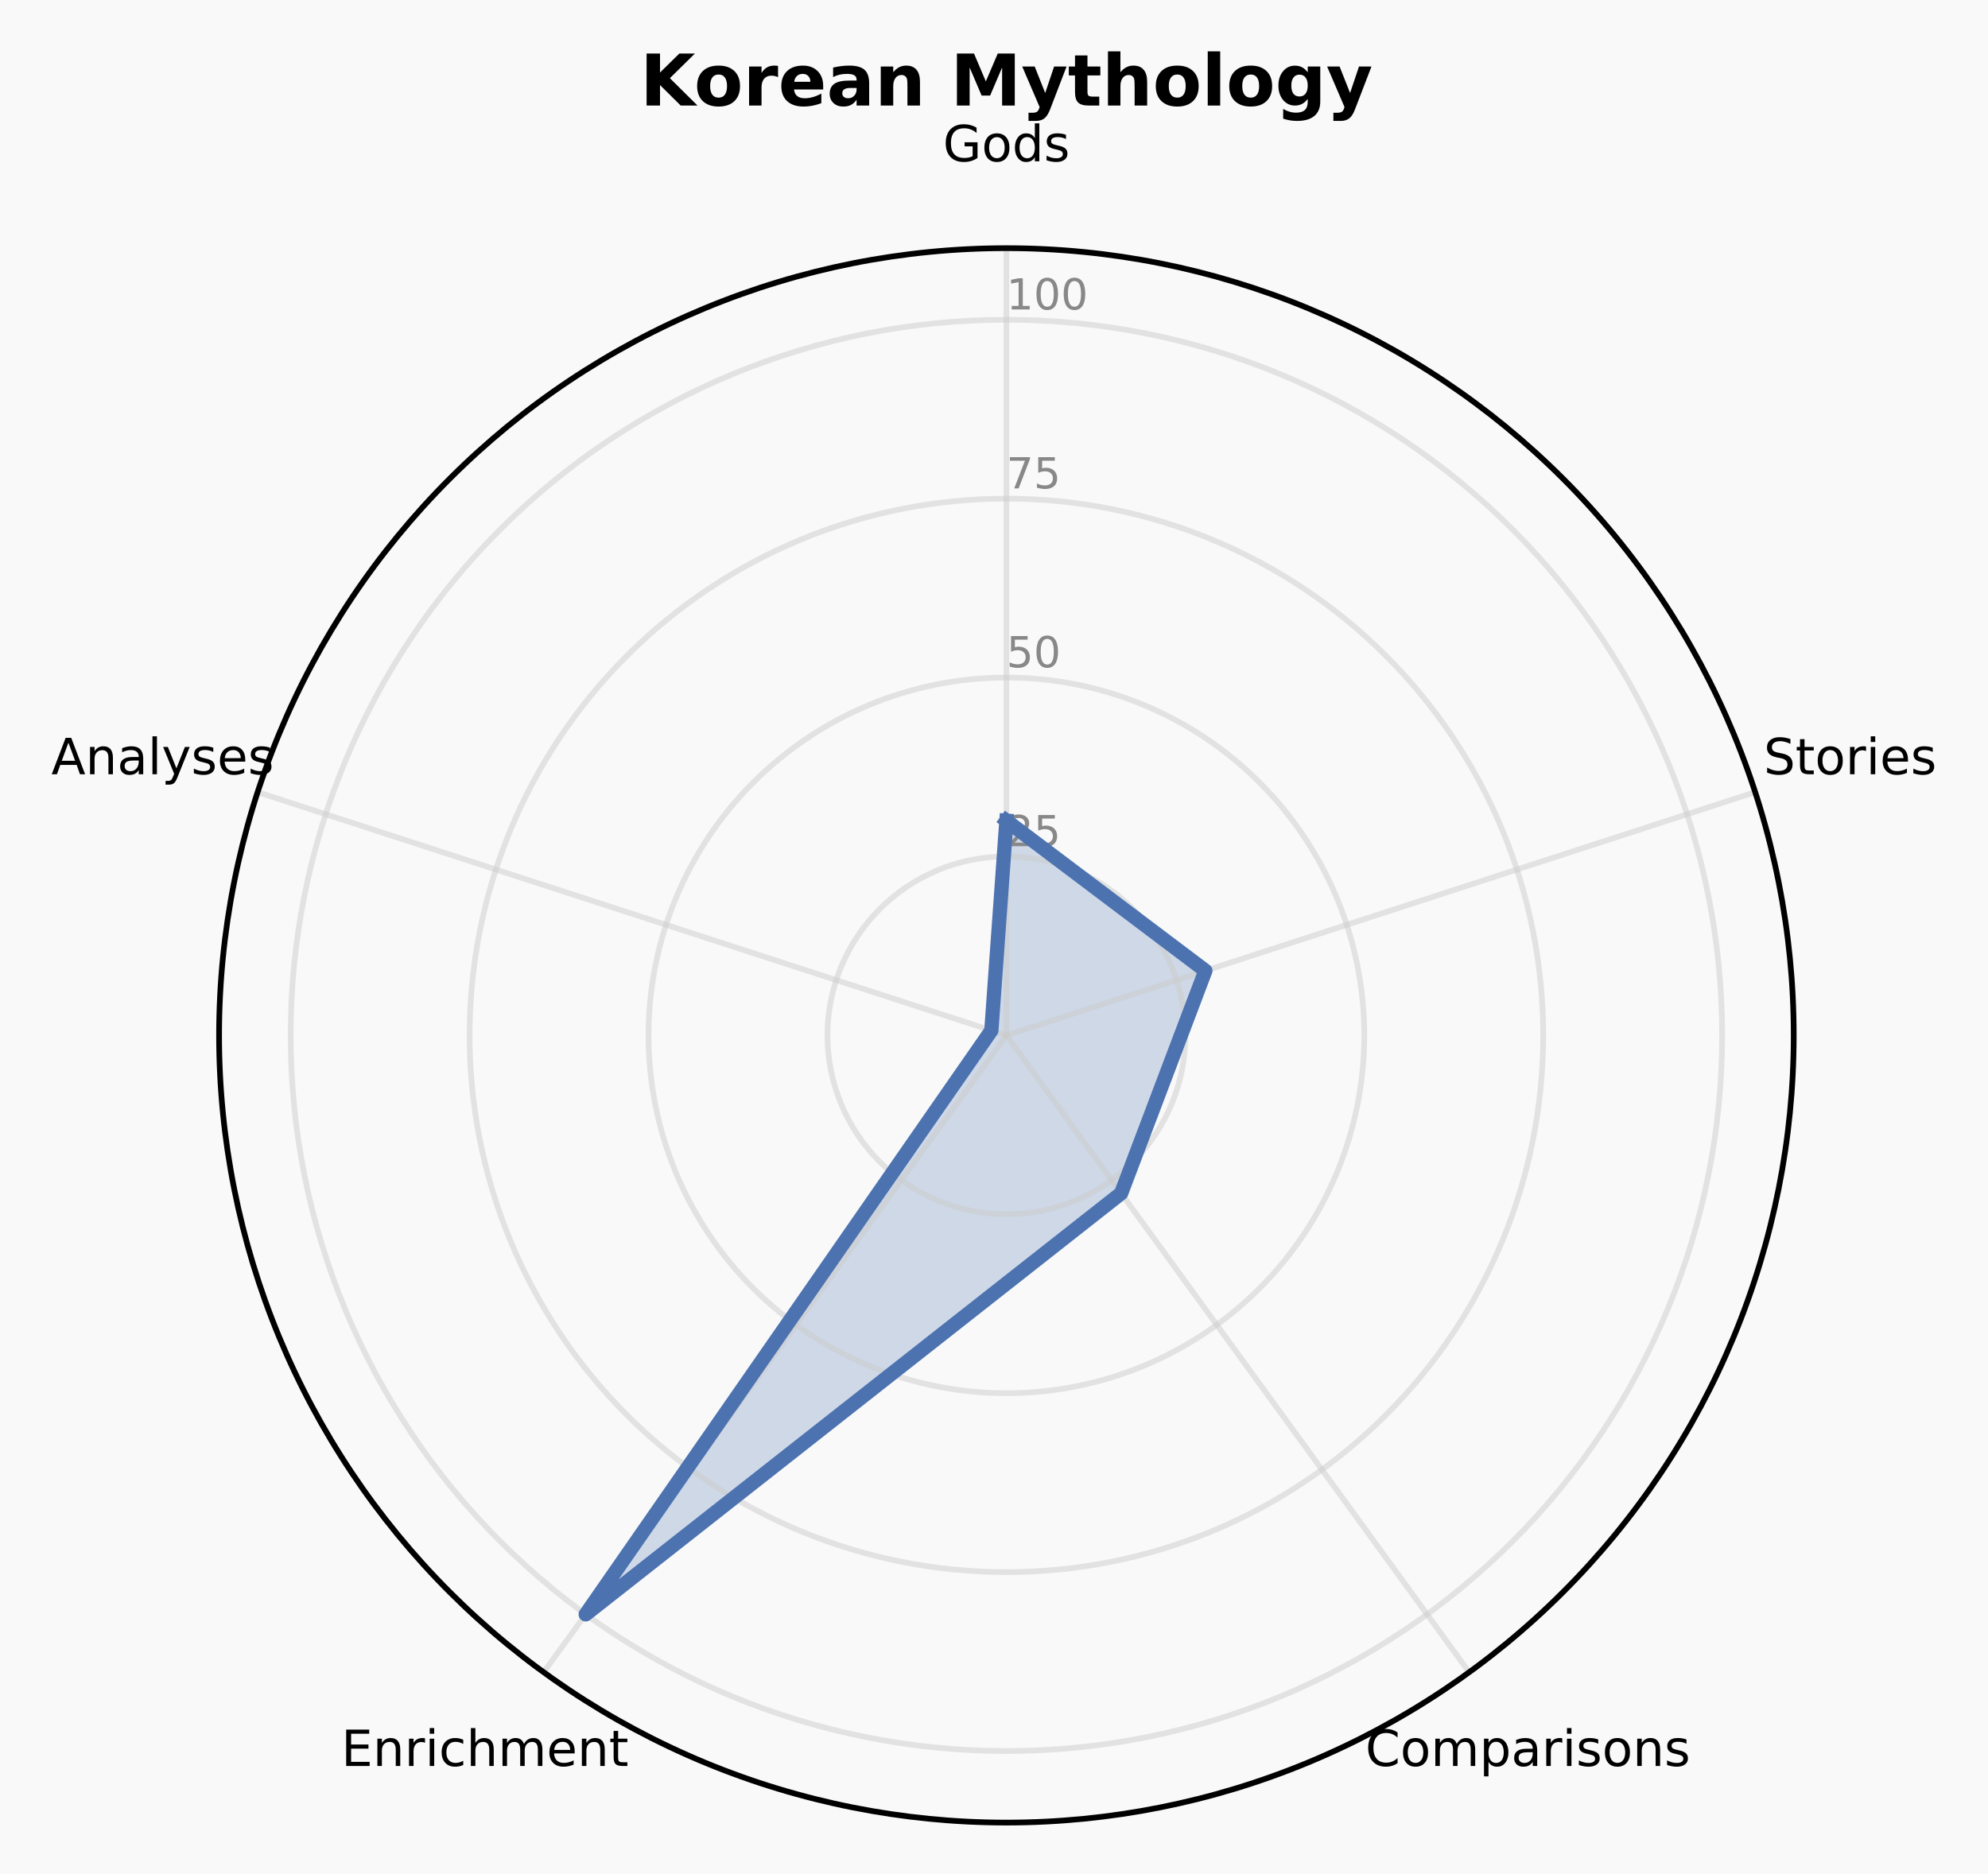
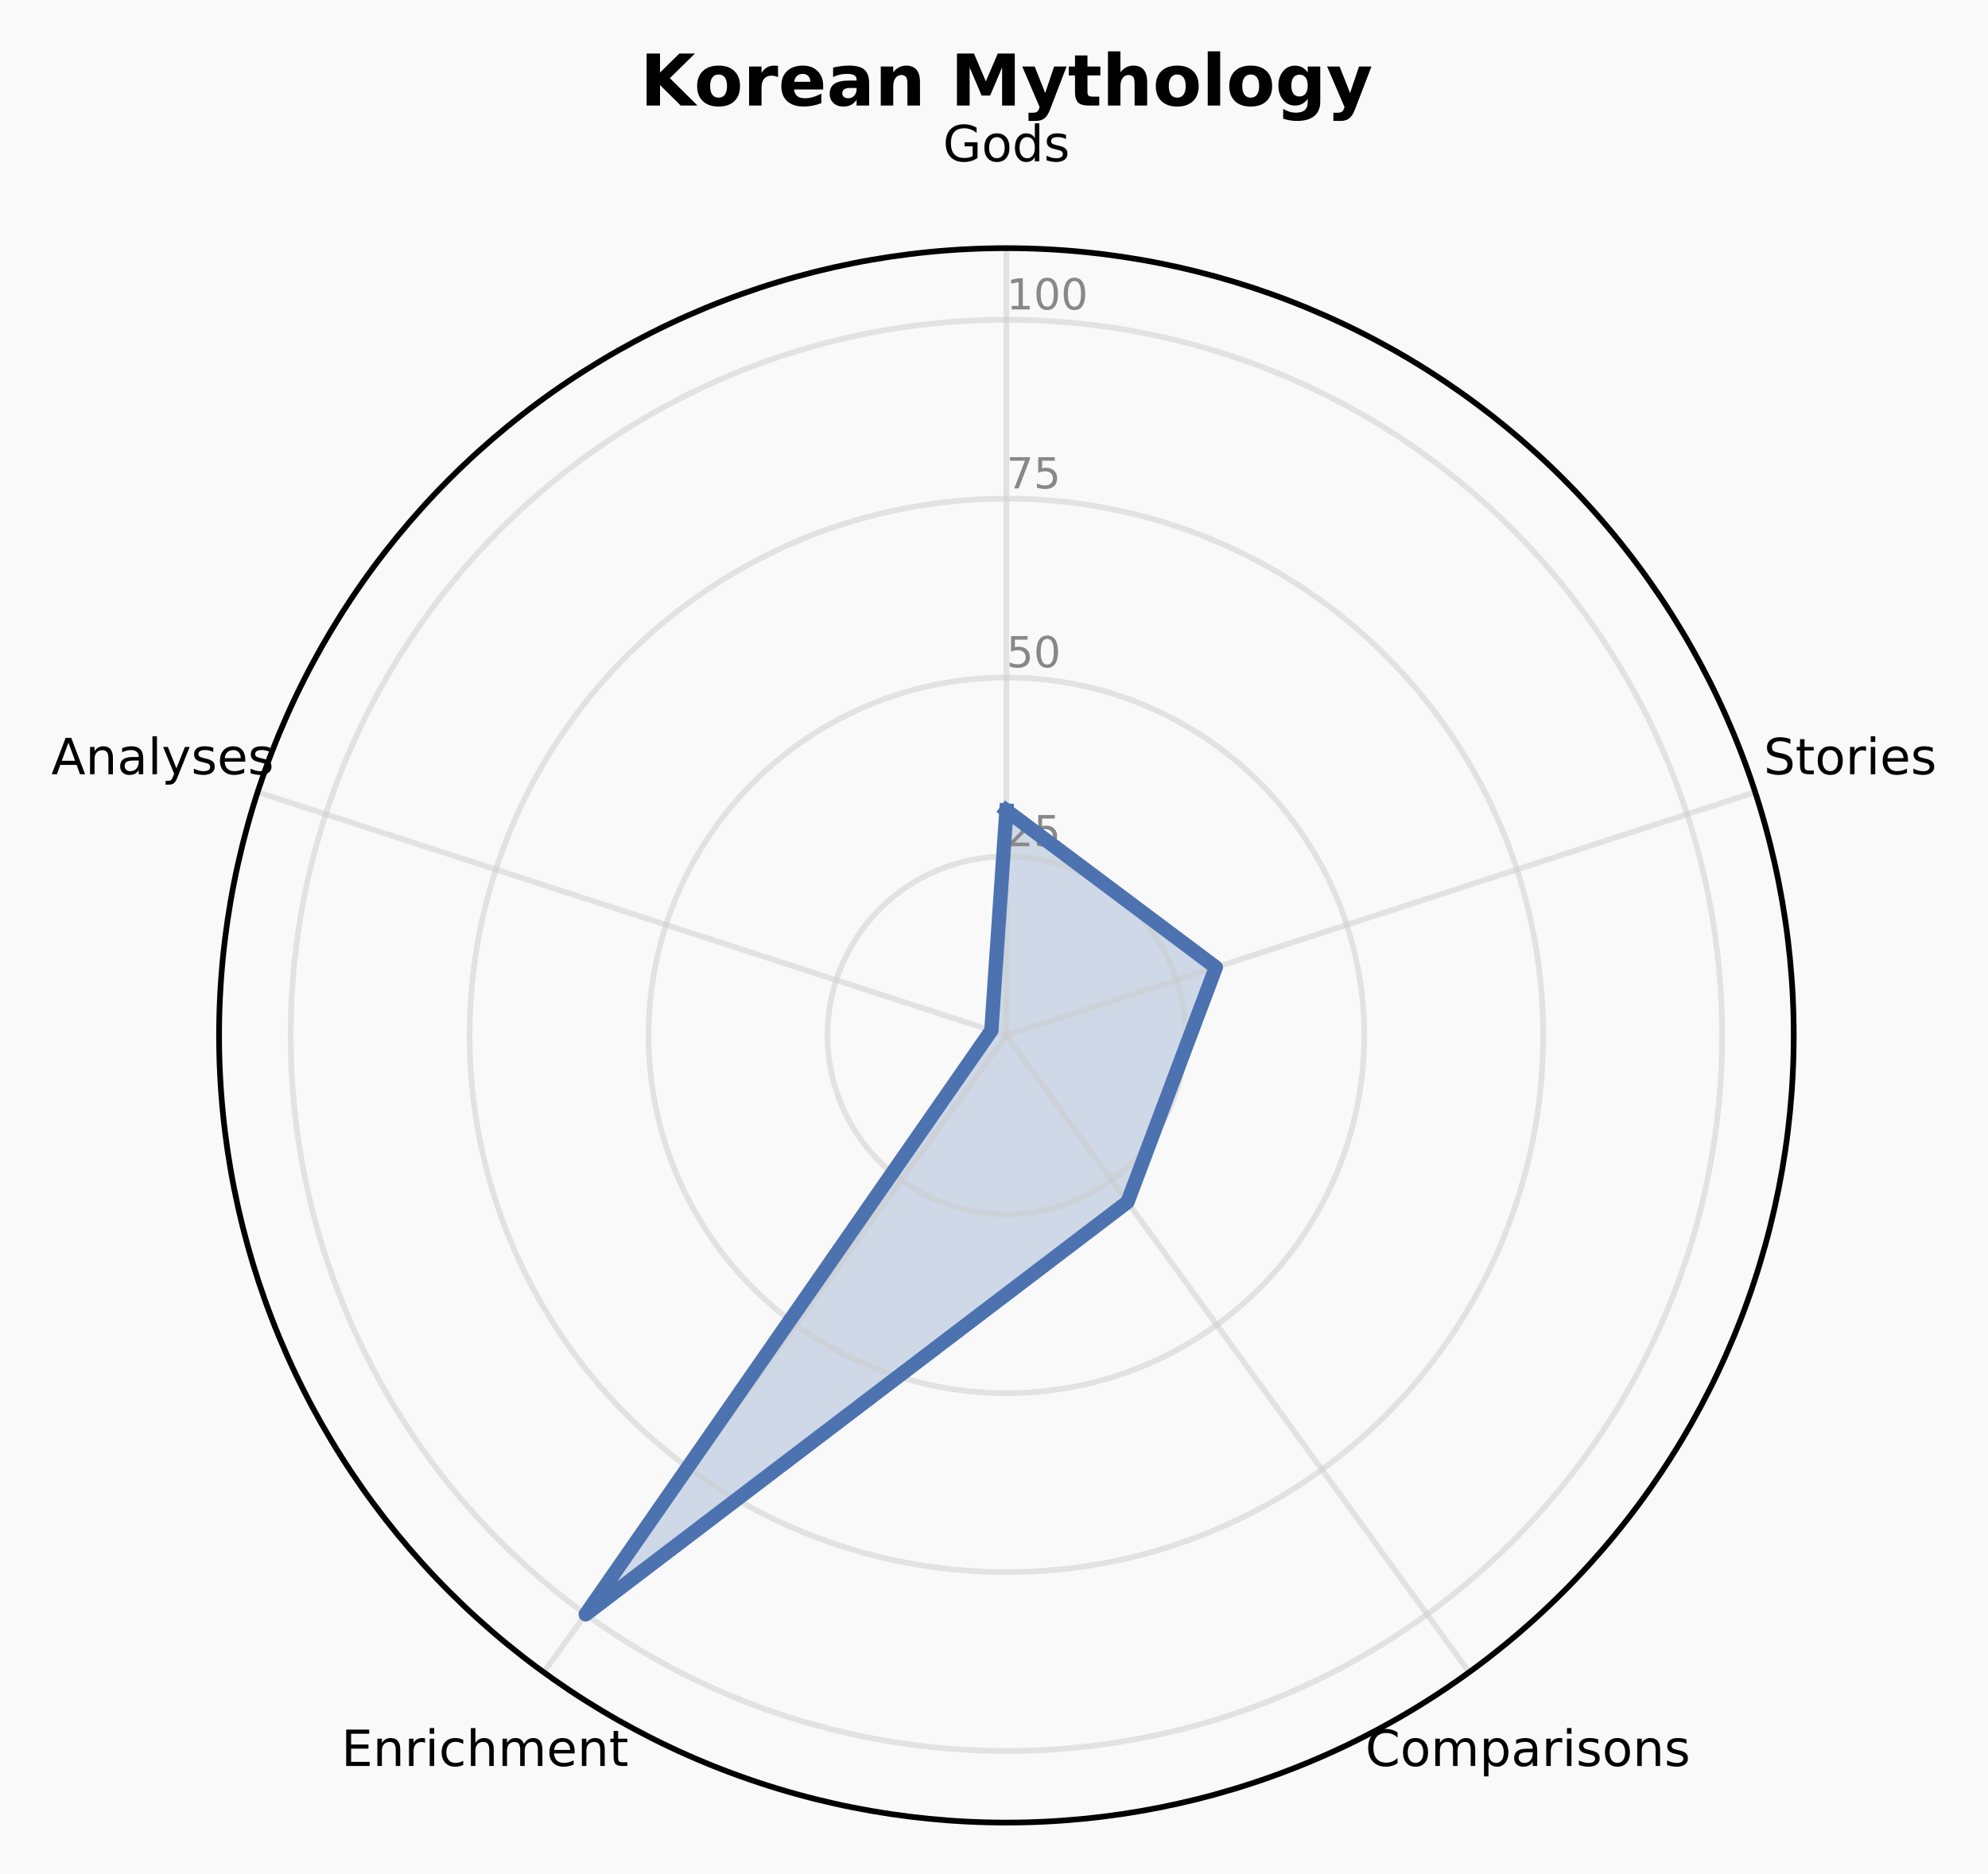
<svg xmlns="http://www.w3.org/2000/svg" xmlns:xlink="http://www.w3.org/1999/xlink" width="278.709pt" height="262.758pt" viewBox="0 0 278.709 262.758" version="1.1">
  <defs>
    <style type="text/css">*{stroke-linejoin: round; stroke-linecap: butt}</style>
  </defs>
  <g id="figure_1">
    <g id="patch_1">
      <path d="M 0 262.758  L 278.709 262.758  L 278.709 0  L 0 0  z " style="fill: #f9f9f9" />
    </g>
    <g id="axes_1">
      <g id="patch_2">
        <path d="M 251.473 145.178  C 251.473 130.683 248.618 116.329 243.071 102.938  C 237.524 89.546 229.393 77.377 219.143 67.128  C 208.894 56.878 196.725 48.748 183.334 43.201  C 169.942 37.654 155.588 34.798 141.093 34.798  C 126.598 34.798 112.244 37.654 98.853 43.201  C 85.461 48.748 73.293 56.878 63.043 67.128  C 52.794 77.377 44.663 89.546 39.116 102.938  C 33.569 116.329 30.714 130.683 30.714 145.178  C 30.714 159.673 33.569 174.027 39.116 187.418  C 44.663 200.81 52.794 212.979 63.043 223.228  C 73.293 233.478 85.461 241.609 98.853 247.155  C 112.244 252.702 126.598 255.558 141.093 255.558  C 155.588 255.558 169.942 252.702 183.334 247.155  C 196.725 241.609 208.894 233.478 219.143 223.228  C 229.393 212.979 237.524 200.81 243.071 187.418  C 248.618 174.027 251.473 159.673 251.473 145.178  M 141.093 145.178  C 141.093 145.178 141.093 145.178 141.093 145.178  C 141.093 145.178 141.093 145.178 141.093 145.178  C 141.093 145.178 141.093 145.178 141.093 145.178  C 141.093 145.178 141.093 145.178 141.093 145.178  C 141.093 145.178 141.093 145.178 141.093 145.178  C 141.093 145.178 141.093 145.178 141.093 145.178  C 141.093 145.178 141.093 145.178 141.093 145.178  C 141.093 145.178 141.093 145.178 141.093 145.178  C 141.093 145.178 141.093 145.178 141.093 145.178  C 141.093 145.178 141.093 145.178 141.093 145.178  C 141.093 145.178 141.093 145.178 141.093 145.178  C 141.093 145.178 141.093 145.178 141.093 145.178  C 141.093 145.178 141.093 145.178 141.093 145.178  C 141.093 145.178 141.093 145.178 141.093 145.178  C 141.093 145.178 141.093 145.178 141.093 145.178  C 141.093 145.178 141.093 145.178 141.093 145.178  z " style="fill: #f9f9f9" />
      </g>
      <g id="patch_3">
-         <path d="M 141.093 115.075  L 168.989 136.114  L 157.179 167.318  L 82.112 226.359  L 138.984 144.493  z " clip-path="url(#pb497ae9110)" style="fill: #4c72b0; opacity: 0.25; stroke: #4c72b0; stroke-linejoin: miter" />
+         <path d="M 141.093 113.641  L 170.458 135.637  L 158.073 168.548  L 82.112 226.359  L 138.984 144.493  z " clip-path="url(#p564b5f3a35)" style="fill: #4c72b0; opacity: 0.25; stroke: #4c72b0; stroke-linejoin: miter" />
      </g>
      <g id="matplotlib.axis_1">
        <g id="xtick_1">
          <g id="line2d_1">
-             <path d="M 141.093 145.178  L 141.093 34.798  " clip-path="url(#pb497ae9110)" style="fill: none; stroke: #cccccc; stroke-opacity: 0.5; stroke-width: 0.8; stroke-linecap: square" />
+             <path d="M 141.093 145.178  L 141.093 34.798  " clip-path="url(#p564b5f3a35)" style="fill: none; stroke: #cccccc; stroke-opacity: 0.5; stroke-width: 0.8; stroke-linecap: square" />
          </g>
          <g id="text_1">
            <g transform="translate(132.1945 22.61707) scale(0.07 -0.07)">
              <defs>
                <path id="DejaVuSans-2a" d="M 3809 666  L 3809 1919  L 2778 1919  L 2778 2438  L 4434 2438  L 4434 434  Q 4069 175 3628 42  Q 3188 -91 2688 -91  Q 1594 -91 976 548  Q 359 1188 359 2328  Q 359 3472 976 4111  Q 1594 4750 2688 4750  Q 3144 4750 3555 4637  Q 3966 4525 4313 4306  L 4313 3634  Q 3963 3931 3569 4081  Q 3175 4231 2741 4231  Q 1884 4231 1454 3753  Q 1025 3275 1025 2328  Q 1025 1384 1454 906  Q 1884 428 2741 428  Q 3075 428 3337 486  Q 3600 544 3809 666  z " transform="scale(0.015625)" />
                <path id="DejaVuSans-52" d="M 1959 3097  Q 1497 3097 1228 2736  Q 959 2375 959 1747  Q 959 1119 1226 758  Q 1494 397 1959 397  Q 2419 397 2687 759  Q 2956 1122 2956 1747  Q 2956 2369 2687 2733  Q 2419 3097 1959 3097  z M 1959 3584  Q 2709 3584 3137 3096  Q 3566 2609 3566 1747  Q 3566 888 3137 398  Q 2709 -91 1959 -91  Q 1206 -91 779 398  Q 353 888 353 1747  Q 353 2609 779 3096  Q 1206 3584 1959 3584  z " transform="scale(0.015625)" />
                <path id="DejaVuSans-47" d="M 2906 2969  L 2906 4863  L 3481 4863  L 3481 0  L 2906 0  L 2906 525  Q 2725 213 2448 61  Q 2172 -91 1784 -91  Q 1150 -91 751 415  Q 353 922 353 1747  Q 353 2572 751 3078  Q 1150 3584 1784 3584  Q 2172 3584 2448 3432  Q 2725 3281 2906 2969  z M 947 1747  Q 947 1113 1208 752  Q 1469 391 1925 391  Q 2381 391 2643 752  Q 2906 1113 2906 1747  Q 2906 2381 2643 2742  Q 2381 3103 1925 3103  Q 1469 3103 1208 2742  Q 947 2381 947 1747  z " transform="scale(0.015625)" />
                <path id="DejaVuSans-56" d="M 2834 3397  L 2834 2853  Q 2591 2978 2328 3040  Q 2066 3103 1784 3103  Q 1356 3103 1142 2972  Q 928 2841 928 2578  Q 928 2378 1081 2264  Q 1234 2150 1697 2047  L 1894 2003  Q 2506 1872 2764 1633  Q 3022 1394 3022 966  Q 3022 478 2636 193  Q 2250 -91 1575 -91  Q 1294 -91 989 -36  Q 684 19 347 128  L 347 722  Q 666 556 975 473  Q 1284 391 1588 391  Q 1994 391 2212 530  Q 2431 669 2431 922  Q 2431 1156 2273 1281  Q 2116 1406 1581 1522  L 1381 1569  Q 847 1681 609 1914  Q 372 2147 372 2553  Q 372 3047 722 3315  Q 1072 3584 1716 3584  Q 2034 3584 2315 3537  Q 2597 3491 2834 3397  z " transform="scale(0.015625)" />
              </defs>
              <use xlink:href="#DejaVuSans-2a" />
              <use xlink:href="#DejaVuSans-52" transform="translate(77.48438 0)" />
              <use xlink:href="#DejaVuSans-47" transform="translate(138.6719 0)" />
              <use xlink:href="#DejaVuSans-56" transform="translate(202.1562 0)" />
            </g>
          </g>
        </g>
        <g id="xtick_2">
          <g id="line2d_2">
-             <path d="M 141.093 145.178  L 246.07 111.069  " clip-path="url(#pb497ae9110)" style="fill: none; stroke: #cccccc; stroke-opacity: 0.5; stroke-width: 0.8; stroke-linecap: square" />
+             <path d="M 141.093 145.178  L 246.07 111.069  " clip-path="url(#p564b5f3a35)" style="fill: none; stroke: #cccccc; stroke-opacity: 0.5; stroke-width: 0.8; stroke-linecap: square" />
          </g>
          <g id="text_2">
            <g transform="translate(247.2616 108.5613) scale(0.07 -0.07)">
              <defs>
                <path id="DejaVuSans-36" d="M 3425 4513  L 3425 3897  Q 3066 4069 2747 4153  Q 2428 4238 2131 4238  Q 1616 4238 1336 4038  Q 1056 3838 1056 3469  Q 1056 3159 1242 3001  Q 1428 2844 1947 2747  L 2328 2669  Q 3034 2534 3370 2195  Q 3706 1856 3706 1288  Q 3706 609 3251 259  Q 2797 -91 1919 -91  Q 1588 -91 1214 -16  Q 841 59 441 206  L 441 856  Q 825 641 1194 531  Q 1563 422 1919 422  Q 2459 422 2753 634  Q 3047 847 3047 1241  Q 3047 1584 2836 1778  Q 2625 1972 2144 2069  L 1759 2144  Q 1053 2284 737 2584  Q 422 2884 422 3419  Q 422 4038 858 4394  Q 1294 4750 2059 4750  Q 2388 4750 2728 4690  Q 3069 4631 3425 4513  z " transform="scale(0.015625)" />
                <path id="DejaVuSans-57" d="M 1172 4494  L 1172 3500  L 2356 3500  L 2356 3053  L 1172 3053  L 1172 1153  Q 1172 725 1289 603  Q 1406 481 1766 481  L 2356 481  L 2356 0  L 1766 0  Q 1100 0 847 248  Q 594 497 594 1153  L 594 3053  L 172 3053  L 172 3500  L 594 3500  L 594 4494  L 1172 4494  z " transform="scale(0.015625)" />
                <path id="DejaVuSans-55" d="M 2631 2963  Q 2534 3019 2420 3045  Q 2306 3072 2169 3072  Q 1681 3072 1420 2755  Q 1159 2438 1159 1844  L 1159 0  L 581 0  L 581 3500  L 1159 3500  L 1159 2956  Q 1341 3275 1631 3429  Q 1922 3584 2338 3584  Q 2397 3584 2469 3576  Q 2541 3569 2628 3553  L 2631 2963  z " transform="scale(0.015625)" />
                <path id="DejaVuSans-4c" d="M 603 3500  L 1178 3500  L 1178 0  L 603 0  L 603 3500  z M 603 4863  L 1178 4863  L 1178 4134  L 603 4134  L 603 4863  z " transform="scale(0.015625)" />
                <path id="DejaVuSans-48" d="M 3597 1894  L 3597 1613  L 953 1613  Q 991 1019 1311 708  Q 1631 397 2203 397  Q 2534 397 2845 478  Q 3156 559 3463 722  L 3463 178  Q 3153 47 2828 -22  Q 2503 -91 2169 -91  Q 1331 -91 842 396  Q 353 884 353 1716  Q 353 2575 817 3079  Q 1281 3584 2069 3584  Q 2775 3584 3186 3129  Q 3597 2675 3597 1894  z M 3022 2063  Q 3016 2534 2758 2815  Q 2500 3097 2075 3097  Q 1594 3097 1305 2825  Q 1016 2553 972 2059  L 3022 2063  z " transform="scale(0.015625)" />
              </defs>
              <use xlink:href="#DejaVuSans-36" />
              <use xlink:href="#DejaVuSans-57" transform="translate(63.48438 0)" />
              <use xlink:href="#DejaVuSans-52" transform="translate(102.6875 0)" />
              <use xlink:href="#DejaVuSans-55" transform="translate(163.875 0)" />
              <use xlink:href="#DejaVuSans-4c" transform="translate(204.9844 0)" />
              <use xlink:href="#DejaVuSans-48" transform="translate(232.7656 0)" />
              <use xlink:href="#DejaVuSans-56" transform="translate(294.2969 0)" />
            </g>
          </g>
        </g>
        <g id="xtick_3">
          <g id="line2d_3">
-             <path d="M 141.093 145.178  L 205.973 234.477  " clip-path="url(#pb497ae9110)" style="fill: none; stroke: #cccccc; stroke-opacity: 0.5; stroke-width: 0.8; stroke-linecap: square" />
+             <path d="M 141.093 145.178  L 205.973 234.477  " clip-path="url(#p564b5f3a35)" style="fill: none; stroke: #cccccc; stroke-opacity: 0.5; stroke-width: 0.8; stroke-linecap: square" />
          </g>
          <g id="text_3">
            <g transform="translate(191.4228 247.6219) scale(0.07 -0.07)">
              <defs>
                <path id="DejaVuSans-26" d="M 4122 4306  L 4122 3641  Q 3803 3938 3442 4084  Q 3081 4231 2675 4231  Q 1875 4231 1450 3742  Q 1025 3253 1025 2328  Q 1025 1406 1450 917  Q 1875 428 2675 428  Q 3081 428 3442 575  Q 3803 722 4122 1019  L 4122 359  Q 3791 134 3420 21  Q 3050 -91 2638 -91  Q 1578 -91 968 557  Q 359 1206 359 2328  Q 359 3453 968 4101  Q 1578 4750 2638 4750  Q 3056 4750 3426 4639  Q 3797 4528 4122 4306  z " transform="scale(0.015625)" />
                <path id="DejaVuSans-50" d="M 3328 2828  Q 3544 3216 3844 3400  Q 4144 3584 4550 3584  Q 5097 3584 5394 3201  Q 5691 2819 5691 2113  L 5691 0  L 5113 0  L 5113 2094  Q 5113 2597 4934 2840  Q 4756 3084 4391 3084  Q 3944 3084 3684 2787  Q 3425 2491 3425 1978  L 3425 0  L 2847 0  L 2847 2094  Q 2847 2600 2669 2842  Q 2491 3084 2119 3084  Q 1678 3084 1418 2786  Q 1159 2488 1159 1978  L 1159 0  L 581 0  L 581 3500  L 1159 3500  L 1159 2956  Q 1356 3278 1631 3431  Q 1906 3584 2284 3584  Q 2666 3584 2933 3390  Q 3200 3197 3328 2828  z " transform="scale(0.015625)" />
                <path id="DejaVuSans-53" d="M 1159 525  L 1159 -1331  L 581 -1331  L 581 3500  L 1159 3500  L 1159 2969  Q 1341 3281 1617 3432  Q 1894 3584 2278 3584  Q 2916 3584 3314 3078  Q 3713 2572 3713 1747  Q 3713 922 3314 415  Q 2916 -91 2278 -91  Q 1894 -91 1617 61  Q 1341 213 1159 525  z M 3116 1747  Q 3116 2381 2855 2742  Q 2594 3103 2138 3103  Q 1681 3103 1420 2742  Q 1159 2381 1159 1747  Q 1159 1113 1420 752  Q 1681 391 2138 391  Q 2594 391 2855 752  Q 3116 1113 3116 1747  z " transform="scale(0.015625)" />
                <path id="DejaVuSans-44" d="M 2194 1759  Q 1497 1759 1228 1600  Q 959 1441 959 1056  Q 959 750 1161 570  Q 1363 391 1709 391  Q 2188 391 2477 730  Q 2766 1069 2766 1631  L 2766 1759  L 2194 1759  z M 3341 1997  L 3341 0  L 2766 0  L 2766 531  Q 2569 213 2275 61  Q 1981 -91 1556 -91  Q 1019 -91 701 211  Q 384 513 384 1019  Q 384 1609 779 1909  Q 1175 2209 1959 2209  L 2766 2209  L 2766 2266  Q 2766 2663 2505 2880  Q 2244 3097 1772 3097  Q 1472 3097 1187 3025  Q 903 2953 641 2809  L 641 3341  Q 956 3463 1253 3523  Q 1550 3584 1831 3584  Q 2591 3584 2966 3190  Q 3341 2797 3341 1997  z " transform="scale(0.015625)" />
                <path id="DejaVuSans-51" d="M 3513 2113  L 3513 0  L 2938 0  L 2938 2094  Q 2938 2591 2744 2837  Q 2550 3084 2163 3084  Q 1697 3084 1428 2787  Q 1159 2491 1159 1978  L 1159 0  L 581 0  L 581 3500  L 1159 3500  L 1159 2956  Q 1366 3272 1645 3428  Q 1925 3584 2291 3584  Q 2894 3584 3203 3211  Q 3513 2838 3513 2113  z " transform="scale(0.015625)" />
              </defs>
              <use xlink:href="#DejaVuSans-26" />
              <use xlink:href="#DejaVuSans-52" transform="translate(69.82812 0)" />
              <use xlink:href="#DejaVuSans-50" transform="translate(131.0156 0)" />
              <use xlink:href="#DejaVuSans-53" transform="translate(228.4219 0)" />
              <use xlink:href="#DejaVuSans-44" transform="translate(291.9062 0)" />
              <use xlink:href="#DejaVuSans-55" transform="translate(353.1875 0)" />
              <use xlink:href="#DejaVuSans-4c" transform="translate(394.2969 0)" />
              <use xlink:href="#DejaVuSans-56" transform="translate(422.0781 0)" />
              <use xlink:href="#DejaVuSans-52" transform="translate(474.1719 0)" />
              <use xlink:href="#DejaVuSans-51" transform="translate(535.3594 0)" />
              <use xlink:href="#DejaVuSans-56" transform="translate(598.7344 0)" />
            </g>
          </g>
        </g>
        <g id="xtick_4">
          <g id="line2d_4">
-             <path d="M 141.093 145.178  L 76.214 234.477  " clip-path="url(#pb497ae9110)" style="fill: none; stroke: #cccccc; stroke-opacity: 0.5; stroke-width: 0.8; stroke-linecap: square" />
+             <path d="M 141.093 145.178  L 76.214 234.477  " clip-path="url(#p564b5f3a35)" style="fill: none; stroke: #cccccc; stroke-opacity: 0.5; stroke-width: 0.8; stroke-linecap: square" />
          </g>
          <g id="text_4">
            <g transform="translate(47.8483 247.6219) scale(0.07 -0.07)">
              <defs>
                <path id="DejaVuSans-28" d="M 628 4666  L 3578 4666  L 3578 4134  L 1259 4134  L 1259 2753  L 3481 2753  L 3481 2222  L 1259 2222  L 1259 531  L 3634 531  L 3634 0  L 628 0  L 628 4666  z " transform="scale(0.015625)" />
                <path id="DejaVuSans-46" d="M 3122 3366  L 3122 2828  Q 2878 2963 2633 3030  Q 2388 3097 2138 3097  Q 1578 3097 1268 2742  Q 959 2388 959 1747  Q 959 1106 1268 751  Q 1578 397 2138 397  Q 2388 397 2633 464  Q 2878 531 3122 666  L 3122 134  Q 2881 22 2623 -34  Q 2366 -91 2075 -91  Q 1284 -91 818 406  Q 353 903 353 1747  Q 353 2603 823 3093  Q 1294 3584 2113 3584  Q 2378 3584 2631 3529  Q 2884 3475 3122 3366  z " transform="scale(0.015625)" />
                <path id="DejaVuSans-4b" d="M 3513 2113  L 3513 0  L 2938 0  L 2938 2094  Q 2938 2591 2744 2837  Q 2550 3084 2163 3084  Q 1697 3084 1428 2787  Q 1159 2491 1159 1978  L 1159 0  L 581 0  L 581 4863  L 1159 4863  L 1159 2956  Q 1366 3272 1645 3428  Q 1925 3584 2291 3584  Q 2894 3584 3203 3211  Q 3513 2838 3513 2113  z " transform="scale(0.015625)" />
              </defs>
              <use xlink:href="#DejaVuSans-28" />
              <use xlink:href="#DejaVuSans-51" transform="translate(63.1875 0)" />
              <use xlink:href="#DejaVuSans-55" transform="translate(126.5625 0)" />
              <use xlink:href="#DejaVuSans-4c" transform="translate(167.6719 0)" />
              <use xlink:href="#DejaVuSans-46" transform="translate(195.4531 0)" />
              <use xlink:href="#DejaVuSans-4b" transform="translate(250.4375 0)" />
              <use xlink:href="#DejaVuSans-50" transform="translate(313.8125 0)" />
              <use xlink:href="#DejaVuSans-48" transform="translate(411.2188 0)" />
              <use xlink:href="#DejaVuSans-51" transform="translate(472.75 0)" />
              <use xlink:href="#DejaVuSans-57" transform="translate(536.125 0)" />
            </g>
          </g>
        </g>
        <g id="xtick_5">
          <g id="line2d_5">
-             <path d="M 141.093 145.178  L 36.116 111.069  " clip-path="url(#pb497ae9110)" style="fill: none; stroke: #cccccc; stroke-opacity: 0.5; stroke-width: 0.8; stroke-linecap: square" />
+             <path d="M 141.093 145.178  L 36.116 111.069  " clip-path="url(#p564b5f3a35)" style="fill: none; stroke: #cccccc; stroke-opacity: 0.5; stroke-width: 0.8; stroke-linecap: square" />
          </g>
          <g id="text_5">
            <g transform="translate(7.2 108.5613) scale(0.07 -0.07)">
              <defs>
                <path id="DejaVuSans-24" d="M 2188 4044  L 1331 1722  L 3047 1722  L 2188 4044  z M 1831 4666  L 2547 4666  L 4325 0  L 3669 0  L 3244 1197  L 1141 1197  L 716 0  L 50 0  L 1831 4666  z " transform="scale(0.015625)" />
                <path id="DejaVuSans-4f" d="M 603 4863  L 1178 4863  L 1178 0  L 603 0  L 603 4863  z " transform="scale(0.015625)" />
                <path id="DejaVuSans-5c" d="M 2059 -325  Q 1816 -950 1584 -1140  Q 1353 -1331 966 -1331  L 506 -1331  L 506 -850  L 844 -850  Q 1081 -850 1212 -737  Q 1344 -625 1503 -206  L 1606 56  L 191 3500  L 800 3500  L 1894 763  L 2988 3500  L 3597 3500  L 2059 -325  z " transform="scale(0.015625)" />
              </defs>
              <use xlink:href="#DejaVuSans-24" />
              <use xlink:href="#DejaVuSans-51" transform="translate(68.40625 0)" />
              <use xlink:href="#DejaVuSans-44" transform="translate(131.7812 0)" />
              <use xlink:href="#DejaVuSans-4f" transform="translate(193.0625 0)" />
              <use xlink:href="#DejaVuSans-5c" transform="translate(220.8438 0)" />
              <use xlink:href="#DejaVuSans-56" transform="translate(280.0312 0)" />
              <use xlink:href="#DejaVuSans-48" transform="translate(332.125 0)" />
              <use xlink:href="#DejaVuSans-56" transform="translate(393.6562 0)" />
            </g>
          </g>
        </g>
      </g>
      <g id="matplotlib.axis_2">
        <g id="ytick_1">
          <g id="line2d_6">
-             <path d="M 141.093 120.092  C 144.388 120.092 147.65 120.741 150.693 122.001  C 153.737 123.262 156.503 125.11 158.832 127.439  C 161.161 129.769 163.009 132.534 164.27 135.578  C 165.531 138.621 166.18 141.884 166.18 145.178  C 166.18 148.472 165.531 151.735 164.27 154.778  C 163.009 157.822 161.161 160.587 158.832 162.917  C 156.503 165.246 153.737 167.094 150.693 168.355  C 147.65 169.615 144.388 170.264 141.093 170.264  C 137.799 170.264 134.537 169.615 131.493 168.355  C 128.45 167.094 125.684 165.246 123.355 162.917  C 121.025 160.587 119.177 157.822 117.917 154.778  C 116.656 151.735 116.007 148.472 116.007 145.178  C 116.007 141.884 116.656 138.621 117.917 135.578  C 119.177 132.534 121.025 129.769 123.355 127.439  C 125.684 125.11 128.45 123.262 131.493 122.001  C 134.537 120.741 137.799 120.092 141.093 120.092  " clip-path="url(#pb497ae9110)" style="fill: none; stroke: #cccccc; stroke-opacity: 0.5; stroke-width: 0.8; stroke-linecap: square" />
+             <path d="M 141.093 120.092  C 144.388 120.092 147.65 120.741 150.693 122.001  C 153.737 123.262 156.503 125.11 158.832 127.439  C 161.161 129.769 163.009 132.534 164.27 135.578  C 165.531 138.621 166.18 141.884 166.18 145.178  C 166.18 148.472 165.531 151.735 164.27 154.778  C 163.009 157.822 161.161 160.587 158.832 162.917  C 156.503 165.246 153.737 167.094 150.693 168.355  C 147.65 169.615 144.388 170.264 141.093 170.264  C 137.799 170.264 134.537 169.615 131.493 168.355  C 128.45 167.094 125.684 165.246 123.355 162.917  C 121.025 160.587 119.177 157.822 117.917 154.778  C 116.656 151.735 116.007 148.472 116.007 145.178  C 116.007 141.884 116.656 138.621 117.917 135.578  C 119.177 132.534 121.025 129.769 123.355 127.439  C 125.684 125.11 128.45 123.262 131.493 122.001  C 134.537 120.741 137.799 120.092 141.093 120.092  " clip-path="url(#p564b5f3a35)" style="fill: none; stroke: #cccccc; stroke-opacity: 0.5; stroke-width: 0.8; stroke-linecap: square" />
          </g>
          <g id="text_6">
            <g style="fill: #888888" transform="translate(141.0933 118.6504) scale(0.06 -0.06)">
              <defs>
                <path id="DejaVuSans-15" d="M 1228 531  L 3431 531  L 3431 0  L 469 0  L 469 531  Q 828 903 1448 1529  Q 2069 2156 2228 2338  Q 2531 2678 2651 2914  Q 2772 3150 2772 3378  Q 2772 3750 2511 3984  Q 2250 4219 1831 4219  Q 1534 4219 1204 4116  Q 875 4013 500 3803  L 500 4441  Q 881 4594 1212 4672  Q 1544 4750 1819 4750  Q 2544 4750 2975 4387  Q 3406 4025 3406 3419  Q 3406 3131 3298 2873  Q 3191 2616 2906 2266  Q 2828 2175 2409 1742  Q 1991 1309 1228 531  z " transform="scale(0.015625)" />
                <path id="DejaVuSans-18" d="M 691 4666  L 3169 4666  L 3169 4134  L 1269 4134  L 1269 2991  Q 1406 3038 1543 3061  Q 1681 3084 1819 3084  Q 2600 3084 3056 2656  Q 3513 2228 3513 1497  Q 3513 744 3044 326  Q 2575 -91 1722 -91  Q 1428 -91 1123 -41  Q 819 9 494 109  L 494 744  Q 775 591 1075 516  Q 1375 441 1709 441  Q 2250 441 2565 725  Q 2881 1009 2881 1497  Q 2881 1984 2565 2268  Q 2250 2553 1709 2553  Q 1456 2553 1204 2497  Q 953 2441 691 2322  L 691 4666  z " transform="scale(0.015625)" />
              </defs>
              <use xlink:href="#DejaVuSans-15" />
              <use xlink:href="#DejaVuSans-18" transform="translate(63.625 0)" />
            </g>
          </g>
        </g>
        <g id="ytick_2">
          <g id="line2d_7">
-             <path d="M 141.093 95.005  C 147.682 95.005 154.206 96.303 160.293 98.825  C 166.381 101.346 171.912 105.042 176.571 109.701  C 181.229 114.36 184.925 119.891 187.447 125.978  C 189.968 132.065 191.266 138.589 191.266 145.178  C 191.266 151.767 189.968 158.291 187.447 164.378  C 184.925 170.465 181.229 175.997 176.571 180.655  C 171.912 185.314 166.381 189.01 160.293 191.531  C 154.206 194.053 147.682 195.351 141.093 195.351  C 134.505 195.351 127.98 194.053 121.893 191.531  C 115.806 189.01 110.275 185.314 105.616 180.655  C 100.957 175.997 97.261 170.465 94.74 164.378  C 92.219 158.291 90.921 151.767 90.921 145.178  C 90.921 138.589 92.219 132.065 94.74 125.978  C 97.261 119.891 100.957 114.36 105.616 109.701  C 110.275 105.042 115.806 101.346 121.893 98.825  C 127.98 96.303 134.505 95.005 141.093 95.005  " clip-path="url(#pb497ae9110)" style="fill: none; stroke: #cccccc; stroke-opacity: 0.5; stroke-width: 0.8; stroke-linecap: square" />
+             <path d="M 141.093 95.005  C 147.682 95.005 154.206 96.303 160.293 98.825  C 166.381 101.346 171.912 105.042 176.571 109.701  C 181.229 114.36 184.925 119.891 187.447 125.978  C 189.968 132.065 191.266 138.589 191.266 145.178  C 191.266 151.767 189.968 158.291 187.447 164.378  C 184.925 170.465 181.229 175.997 176.571 180.655  C 171.912 185.314 166.381 189.01 160.293 191.531  C 154.206 194.053 147.682 195.351 141.093 195.351  C 134.505 195.351 127.98 194.053 121.893 191.531  C 115.806 189.01 110.275 185.314 105.616 180.655  C 100.957 175.997 97.261 170.465 94.74 164.378  C 92.219 158.291 90.921 151.767 90.921 145.178  C 90.921 138.589 92.219 132.065 94.74 125.978  C 97.261 119.891 100.957 114.36 105.616 109.701  C 110.275 105.042 115.806 101.346 121.893 98.825  C 127.98 96.303 134.505 95.005 141.093 95.005  " clip-path="url(#p564b5f3a35)" style="fill: none; stroke: #cccccc; stroke-opacity: 0.5; stroke-width: 0.8; stroke-linecap: square" />
          </g>
          <g id="text_7">
            <g style="fill: #888888" transform="translate(141.0933 93.56408) scale(0.06 -0.06)">
              <defs>
                <path id="DejaVuSans-13" d="M 2034 4250  Q 1547 4250 1301 3770  Q 1056 3291 1056 2328  Q 1056 1369 1301 889  Q 1547 409 2034 409  Q 2525 409 2770 889  Q 3016 1369 3016 2328  Q 3016 3291 2770 3770  Q 2525 4250 2034 4250  z M 2034 4750  Q 2819 4750 3233 4129  Q 3647 3509 3647 2328  Q 3647 1150 3233 529  Q 2819 -91 2034 -91  Q 1250 -91 836 529  Q 422 1150 422 2328  Q 422 3509 836 4129  Q 1250 4750 2034 4750  z " transform="scale(0.015625)" />
              </defs>
              <use xlink:href="#DejaVuSans-18" />
              <use xlink:href="#DejaVuSans-13" transform="translate(63.625 0)" />
            </g>
          </g>
        </g>
        <g id="ytick_3">
          <g id="line2d_8">
-             <path d="M 141.093 69.919  C 150.976 69.919 160.763 71.866 169.894 75.648  C 179.024 79.43 187.321 84.974 194.309 91.962  C 201.298 98.95 206.841 107.247 210.623 116.378  C 214.405 125.508 216.352 135.295 216.352 145.178  C 216.352 155.061 214.405 164.848 210.623 173.978  C 206.841 183.109 201.298 191.406 194.309 198.394  C 187.321 205.382 179.024 210.926 169.894 214.708  C 160.763 218.49 150.976 220.437 141.093 220.437  C 131.21 220.437 121.424 218.49 112.293 214.708  C 103.162 210.926 94.866 205.382 87.877 198.394  C 80.889 191.406 75.345 183.109 71.563 173.978  C 67.781 164.848 65.834 155.061 65.834 145.178  C 65.834 135.295 67.781 125.508 71.563 116.378  C 75.345 107.247 80.889 98.95 87.877 91.962  C 94.866 84.974 103.162 79.43 112.293 75.648  C 121.424 71.866 131.21 69.919 141.093 69.919  " clip-path="url(#pb497ae9110)" style="fill: none; stroke: #cccccc; stroke-opacity: 0.5; stroke-width: 0.8; stroke-linecap: square" />
+             <path d="M 141.093 69.919  C 150.976 69.919 160.763 71.866 169.894 75.648  C 179.024 79.43 187.321 84.974 194.309 91.962  C 201.298 98.95 206.841 107.247 210.623 116.378  C 214.405 125.508 216.352 135.295 216.352 145.178  C 216.352 155.061 214.405 164.848 210.623 173.978  C 206.841 183.109 201.298 191.406 194.309 198.394  C 187.321 205.382 179.024 210.926 169.894 214.708  C 160.763 218.49 150.976 220.437 141.093 220.437  C 131.21 220.437 121.424 218.49 112.293 214.708  C 103.162 210.926 94.866 205.382 87.877 198.394  C 80.889 191.406 75.345 183.109 71.563 173.978  C 67.781 164.848 65.834 155.061 65.834 145.178  C 65.834 135.295 67.781 125.508 71.563 116.378  C 75.345 107.247 80.889 98.95 87.877 91.962  C 94.866 84.974 103.162 79.43 112.293 75.648  C 121.424 71.866 131.21 69.919 141.093 69.919  " clip-path="url(#p564b5f3a35)" style="fill: none; stroke: #cccccc; stroke-opacity: 0.5; stroke-width: 0.8; stroke-linecap: square" />
          </g>
          <g id="text_8">
            <g style="fill: #888888" transform="translate(141.0933 68.47781) scale(0.06 -0.06)">
              <defs>
                <path id="DejaVuSans-1a" d="M 525 4666  L 3525 4666  L 3525 4397  L 1831 0  L 1172 0  L 2766 4134  L 525 4134  L 525 4666  z " transform="scale(0.015625)" />
              </defs>
              <use xlink:href="#DejaVuSans-1a" />
              <use xlink:href="#DejaVuSans-18" transform="translate(63.625 0)" />
            </g>
          </g>
        </g>
        <g id="ytick_4">
          <g id="line2d_9">
-             <path d="M 141.093 44.833  C 154.27 44.833 167.32 47.429 179.494 52.471  C 191.668 57.514 202.73 64.906 212.048 74.223  C 221.366 83.541 228.757 94.603 233.8 106.778  C 238.843 118.952 241.438 132.001 241.438 145.178  C 241.438 158.355 238.843 171.404 233.8 183.578  C 228.757 195.753 221.366 206.815 212.048 216.133  C 202.73 225.45 191.668 232.842 179.494 237.885  C 167.32 242.927 154.27 245.523 141.093 245.523  C 127.916 245.523 114.867 242.927 102.693 237.885  C 90.519 232.842 79.456 225.45 70.139 216.133  C 60.821 206.815 53.429 195.753 48.387 183.578  C 43.344 171.404 40.748 158.355 40.748 145.178  C 40.748 132.001 43.344 118.952 48.387 106.778  C 53.429 94.603 60.821 83.541 70.139 74.223  C 79.456 64.906 90.519 57.514 102.693 52.471  C 114.867 47.429 127.916 44.833 141.093 44.833  " clip-path="url(#pb497ae9110)" style="fill: none; stroke: #cccccc; stroke-opacity: 0.5; stroke-width: 0.8; stroke-linecap: square" />
+             <path d="M 141.093 44.833  C 154.27 44.833 167.32 47.429 179.494 52.471  C 191.668 57.514 202.73 64.906 212.048 74.223  C 221.366 83.541 228.757 94.603 233.8 106.778  C 238.843 118.952 241.438 132.001 241.438 145.178  C 241.438 158.355 238.843 171.404 233.8 183.578  C 228.757 195.753 221.366 206.815 212.048 216.133  C 202.73 225.45 191.668 232.842 179.494 237.885  C 167.32 242.927 154.27 245.523 141.093 245.523  C 127.916 245.523 114.867 242.927 102.693 237.885  C 90.519 232.842 79.456 225.45 70.139 216.133  C 60.821 206.815 53.429 195.753 48.387 183.578  C 43.344 171.404 40.748 158.355 40.748 145.178  C 40.748 132.001 43.344 118.952 48.387 106.778  C 53.429 94.603 60.821 83.541 70.139 74.223  C 79.456 64.906 90.519 57.514 102.693 52.471  C 114.867 47.429 127.916 44.833 141.093 44.833  " clip-path="url(#p564b5f3a35)" style="fill: none; stroke: #cccccc; stroke-opacity: 0.5; stroke-width: 0.8; stroke-linecap: square" />
          </g>
          <g id="text_9">
            <g style="fill: #888888" transform="translate(141.0933 43.39154) scale(0.06 -0.06)">
              <defs>
                <path id="DejaVuSans-14" d="M 794 531  L 1825 531  L 1825 4091  L 703 3866  L 703 4441  L 1819 4666  L 2450 4666  L 2450 531  L 3481 531  L 3481 0  L 794 0  L 794 531  z " transform="scale(0.015625)" />
              </defs>
              <use xlink:href="#DejaVuSans-14" />
              <use xlink:href="#DejaVuSans-13" transform="translate(63.625 0)" />
              <use xlink:href="#DejaVuSans-13" transform="translate(127.25 0)" />
            </g>
          </g>
        </g>
      </g>
      <g id="line2d_10">
-         <path d="M 141.093 115.075  L 168.989 136.114  L 157.179 167.318  L 82.112 226.359  L 138.984 144.493  L 141.093 115.075  " clip-path="url(#pb497ae9110)" style="fill: none; stroke: #4c72b0; stroke-width: 2; stroke-linecap: square" />
+         <path d="M 141.093 113.641  L 170.458 135.637  L 158.073 168.548  L 82.112 226.359  L 138.984 144.493  L 141.093 113.641  " clip-path="url(#p564b5f3a35)" style="fill: none; stroke: #4c72b0; stroke-width: 2; stroke-linecap: square" />
      </g>
      <g id="patch_4">
        <path d="M 141.093 34.798  C 126.598 34.798 112.244 37.654 98.853 43.201  C 85.461 48.748 73.293 56.878 63.043 67.128  C 52.794 77.377 44.663 89.546 39.116 102.938  C 33.569 116.329 30.714 130.683 30.714 145.178  C 30.714 159.673 33.569 174.027 39.116 187.418  C 44.663 200.81 52.794 212.979 63.043 223.228  C 73.293 233.478 85.461 241.609 98.853 247.155  C 112.244 252.702 126.598 255.558 141.093 255.558  C 155.588 255.558 169.942 252.702 183.334 247.155  C 196.725 241.609 208.894 233.478 219.143 223.228  C 229.393 212.979 237.524 200.81 243.071 187.418  C 248.618 174.027 251.473 159.673 251.473 145.178  C 251.473 130.683 248.618 116.329 243.071 102.938  C 237.524 89.546 229.393 77.377 219.143 67.128  C 208.894 56.878 196.725 48.748 183.334 43.201  C 169.942 37.654 155.588 34.798 141.093 34.798  " style="fill: none; stroke: #000000; stroke-width: 0.8; stroke-linejoin: miter; stroke-linecap: square" />
      </g>
      <g id="text_10">
        <g transform="translate(89.73311 14.79844) scale(0.1 -0.1)">
          <defs>
            <path id="DejaVuSans-Bold-2e" d="M 588 4666  L 1791 4666  L 1791 2963  L 3525 4666  L 4922 4666  L 2675 2456  L 5153 0  L 3647 0  L 1791 1838  L 1791 0  L 588 0  L 588 4666  z " transform="scale(0.015625)" />
            <path id="DejaVuSans-Bold-52" d="M 2203 2784  Q 1831 2784 1636 2517  Q 1441 2250 1441 1747  Q 1441 1244 1636 976  Q 1831 709 2203 709  Q 2569 709 2762 976  Q 2956 1244 2956 1747  Q 2956 2250 2762 2517  Q 2569 2784 2203 2784  z M 2203 3584  Q 3106 3584 3614 3096  Q 4122 2609 4122 1747  Q 4122 884 3614 396  Q 3106 -91 2203 -91  Q 1297 -91 786 396  Q 275 884 275 1747  Q 275 2609 786 3096  Q 1297 3584 2203 3584  z " transform="scale(0.015625)" />
            <path id="DejaVuSans-Bold-55" d="M 3138 2547  Q 2991 2616 2845 2648  Q 2700 2681 2553 2681  Q 2122 2681 1889 2404  Q 1656 2128 1656 1613  L 1656 0  L 538 0  L 538 3500  L 1656 3500  L 1656 2925  Q 1872 3269 2151 3426  Q 2431 3584 2822 3584  Q 2878 3584 2943 3579  Q 3009 3575 3134 3559  L 3138 2547  z " transform="scale(0.015625)" />
            <path id="DejaVuSans-Bold-48" d="M 4031 1759  L 4031 1441  L 1416 1441  Q 1456 1047 1700 850  Q 1944 653 2381 653  Q 2734 653 3104 758  Q 3475 863 3866 1075  L 3866 213  Q 3469 63 3072 -14  Q 2675 -91 2278 -91  Q 1328 -91 801 392  Q 275 875 275 1747  Q 275 2603 792 3093  Q 1309 3584 2216 3584  Q 3041 3584 3536 3087  Q 4031 2591 4031 1759  z M 2881 2131  Q 2881 2450 2695 2645  Q 2509 2841 2209 2841  Q 1884 2841 1681 2658  Q 1478 2475 1428 2131  L 2881 2131  z " transform="scale(0.015625)" />
            <path id="DejaVuSans-Bold-44" d="M 2106 1575  Q 1756 1575 1579 1456  Q 1403 1338 1403 1106  Q 1403 894 1545 773  Q 1688 653 1941 653  Q 2256 653 2472 879  Q 2688 1106 2688 1447  L 2688 1575  L 2106 1575  z M 3816 1997  L 3816 0  L 2688 0  L 2688 519  Q 2463 200 2181 54  Q 1900 -91 1497 -91  Q 953 -91 614 226  Q 275 544 275 1050  Q 275 1666 698 1953  Q 1122 2241 2028 2241  L 2688 2241  L 2688 2328  Q 2688 2594 2478 2717  Q 2269 2841 1825 2841  Q 1466 2841 1156 2769  Q 847 2697 581 2553  L 581 3406  Q 941 3494 1303 3539  Q 1666 3584 2028 3584  Q 2975 3584 3395 3211  Q 3816 2838 3816 1997  z " transform="scale(0.015625)" />
            <path id="DejaVuSans-Bold-51" d="M 4056 2131  L 4056 0  L 2931 0  L 2931 347  L 2931 1631  Q 2931 2084 2911 2256  Q 2891 2428 2841 2509  Q 2775 2619 2662 2680  Q 2550 2741 2406 2741  Q 2056 2741 1856 2470  Q 1656 2200 1656 1722  L 1656 0  L 538 0  L 538 3500  L 1656 3500  L 1656 2988  Q 1909 3294 2193 3439  Q 2478 3584 2822 3584  Q 3428 3584 3742 3212  Q 4056 2841 4056 2131  z " transform="scale(0.015625)" />
            <path id="DejaVuSans-Bold-3" transform="scale(0.015625)" />
            <path id="DejaVuSans-Bold-30" d="M 588 4666  L 2119 4666  L 3181 2169  L 4250 4666  L 5778 4666  L 5778 0  L 4641 0  L 4641 3413  L 3566 897  L 2803 897  L 1728 3413  L 1728 0  L 588 0  L 588 4666  z " transform="scale(0.015625)" />
            <path id="DejaVuSans-Bold-5c" d="M 78 3500  L 1197 3500  L 2138 1125  L 2938 3500  L 4056 3500  L 2584 -331  Q 2363 -916 2067 -1148  Q 1772 -1381 1288 -1381  L 641 -1381  L 641 -647  L 991 -647  Q 1275 -647 1404 -556  Q 1534 -466 1606 -231  L 1638 -134  L 78 3500  z " transform="scale(0.015625)" />
            <path id="DejaVuSans-Bold-57" d="M 1759 4494  L 1759 3500  L 2913 3500  L 2913 2700  L 1759 2700  L 1759 1216  Q 1759 972 1856 886  Q 1953 800 2241 800  L 2816 800  L 2816 0  L 1856 0  Q 1194 0 917 276  Q 641 553 641 1216  L 641 2700  L 84 2700  L 84 3500  L 641 3500  L 641 4494  L 1759 4494  z " transform="scale(0.015625)" />
            <path id="DejaVuSans-Bold-4b" d="M 4056 2131  L 4056 0  L 2931 0  L 2931 347  L 2931 1625  Q 2931 2084 2911 2256  Q 2891 2428 2841 2509  Q 2775 2619 2662 2680  Q 2550 2741 2406 2741  Q 2056 2741 1856 2470  Q 1656 2200 1656 1722  L 1656 0  L 538 0  L 538 4863  L 1656 4863  L 1656 2988  Q 1909 3294 2193 3439  Q 2478 3584 2822 3584  Q 3428 3584 3742 3212  Q 4056 2841 4056 2131  z " transform="scale(0.015625)" />
            <path id="DejaVuSans-Bold-4f" d="M 538 4863  L 1656 4863  L 1656 0  L 538 0  L 538 4863  z " transform="scale(0.015625)" />
            <path id="DejaVuSans-Bold-4a" d="M 2919 594  Q 2688 288 2409 144  Q 2131 0 1766 0  Q 1125 0 706 504  Q 288 1009 288 1791  Q 288 2575 706 3076  Q 1125 3578 1766 3578  Q 2131 3578 2409 3434  Q 2688 3291 2919 2981  L 2919 3500  L 4044 3500  L 4044 353  Q 4044 -491 3511 -936  Q 2978 -1381 1966 -1381  Q 1638 -1381 1331 -1331  Q 1025 -1281 716 -1178  L 716 -306  Q 1009 -475 1290 -558  Q 1572 -641 1856 -641  Q 2406 -641 2662 -400  Q 2919 -159 2919 353  L 2919 594  z M 2181 2772  Q 1834 2772 1640 2515  Q 1447 2259 1447 1791  Q 1447 1309 1634 1061  Q 1822 813 2181 813  Q 2531 813 2725 1069  Q 2919 1325 2919 1791  Q 2919 2259 2725 2515  Q 2531 2772 2181 2772  z " transform="scale(0.015625)" />
          </defs>
          <use xlink:href="#DejaVuSans-Bold-2e" />
          <use xlink:href="#DejaVuSans-Bold-52" transform="translate(75.73438 0)" />
          <use xlink:href="#DejaVuSans-Bold-55" transform="translate(144.4375 0)" />
          <use xlink:href="#DejaVuSans-Bold-48" transform="translate(193.75 0)" />
          <use xlink:href="#DejaVuSans-Bold-44" transform="translate(261.5781 0)" />
          <use xlink:href="#DejaVuSans-Bold-51" transform="translate(329.0625 0)" />
          <use xlink:href="#DejaVuSans-Bold-3" transform="translate(400.25 0)" />
          <use xlink:href="#DejaVuSans-Bold-30" transform="translate(435.0625 0)" />
          <use xlink:href="#DejaVuSans-Bold-5c" transform="translate(534.5781 0)" />
          <use xlink:href="#DejaVuSans-Bold-57" transform="translate(599.7656 0)" />
          <use xlink:href="#DejaVuSans-Bold-4b" transform="translate(647.5625 0)" />
          <use xlink:href="#DejaVuSans-Bold-52" transform="translate(718.75 0)" />
          <use xlink:href="#DejaVuSans-Bold-4f" transform="translate(787.4531 0)" />
          <use xlink:href="#DejaVuSans-Bold-52" transform="translate(821.7344 0)" />
          <use xlink:href="#DejaVuSans-Bold-4a" transform="translate(890.4375 0)" />
          <use xlink:href="#DejaVuSans-Bold-5c" transform="translate(962.0156 0)" />
        </g>
      </g>
    </g>
  </g>
  <defs>
-     <clipPath id="pb497ae9110">
+     <clipPath id="p564b5f3a35">
      <path d="M 251.473 145.178  C 251.473 130.683 248.618 116.329 243.071 102.938  C 237.524 89.546 229.393 77.377 219.143 67.128  C 208.894 56.878 196.725 48.748 183.334 43.201  C 169.942 37.654 155.588 34.798 141.093 34.798  C 126.598 34.798 112.244 37.654 98.853 43.201  C 85.461 48.748 73.293 56.878 63.043 67.128  C 52.794 77.377 44.663 89.546 39.116 102.938  C 33.569 116.329 30.714 130.683 30.714 145.178  C 30.714 159.673 33.569 174.027 39.116 187.418  C 44.663 200.81 52.794 212.979 63.043 223.228  C 73.293 233.478 85.461 241.609 98.853 247.155  C 112.244 252.702 126.598 255.558 141.093 255.558  C 155.588 255.558 169.942 252.702 183.334 247.155  C 196.725 241.609 208.894 233.478 219.143 223.228  C 229.393 212.979 237.524 200.81 243.071 187.418  C 248.618 174.027 251.473 159.673 251.473 145.178  M 141.093 145.178  C 141.093 145.178 141.093 145.178 141.093 145.178  C 141.093 145.178 141.093 145.178 141.093 145.178  C 141.093 145.178 141.093 145.178 141.093 145.178  C 141.093 145.178 141.093 145.178 141.093 145.178  C 141.093 145.178 141.093 145.178 141.093 145.178  C 141.093 145.178 141.093 145.178 141.093 145.178  C 141.093 145.178 141.093 145.178 141.093 145.178  C 141.093 145.178 141.093 145.178 141.093 145.178  C 141.093 145.178 141.093 145.178 141.093 145.178  C 141.093 145.178 141.093 145.178 141.093 145.178  C 141.093 145.178 141.093 145.178 141.093 145.178  C 141.093 145.178 141.093 145.178 141.093 145.178  C 141.093 145.178 141.093 145.178 141.093 145.178  C 141.093 145.178 141.093 145.178 141.093 145.178  C 141.093 145.178 141.093 145.178 141.093 145.178  C 141.093 145.178 141.093 145.178 141.093 145.178  z " />
    </clipPath>
  </defs>
</svg>
